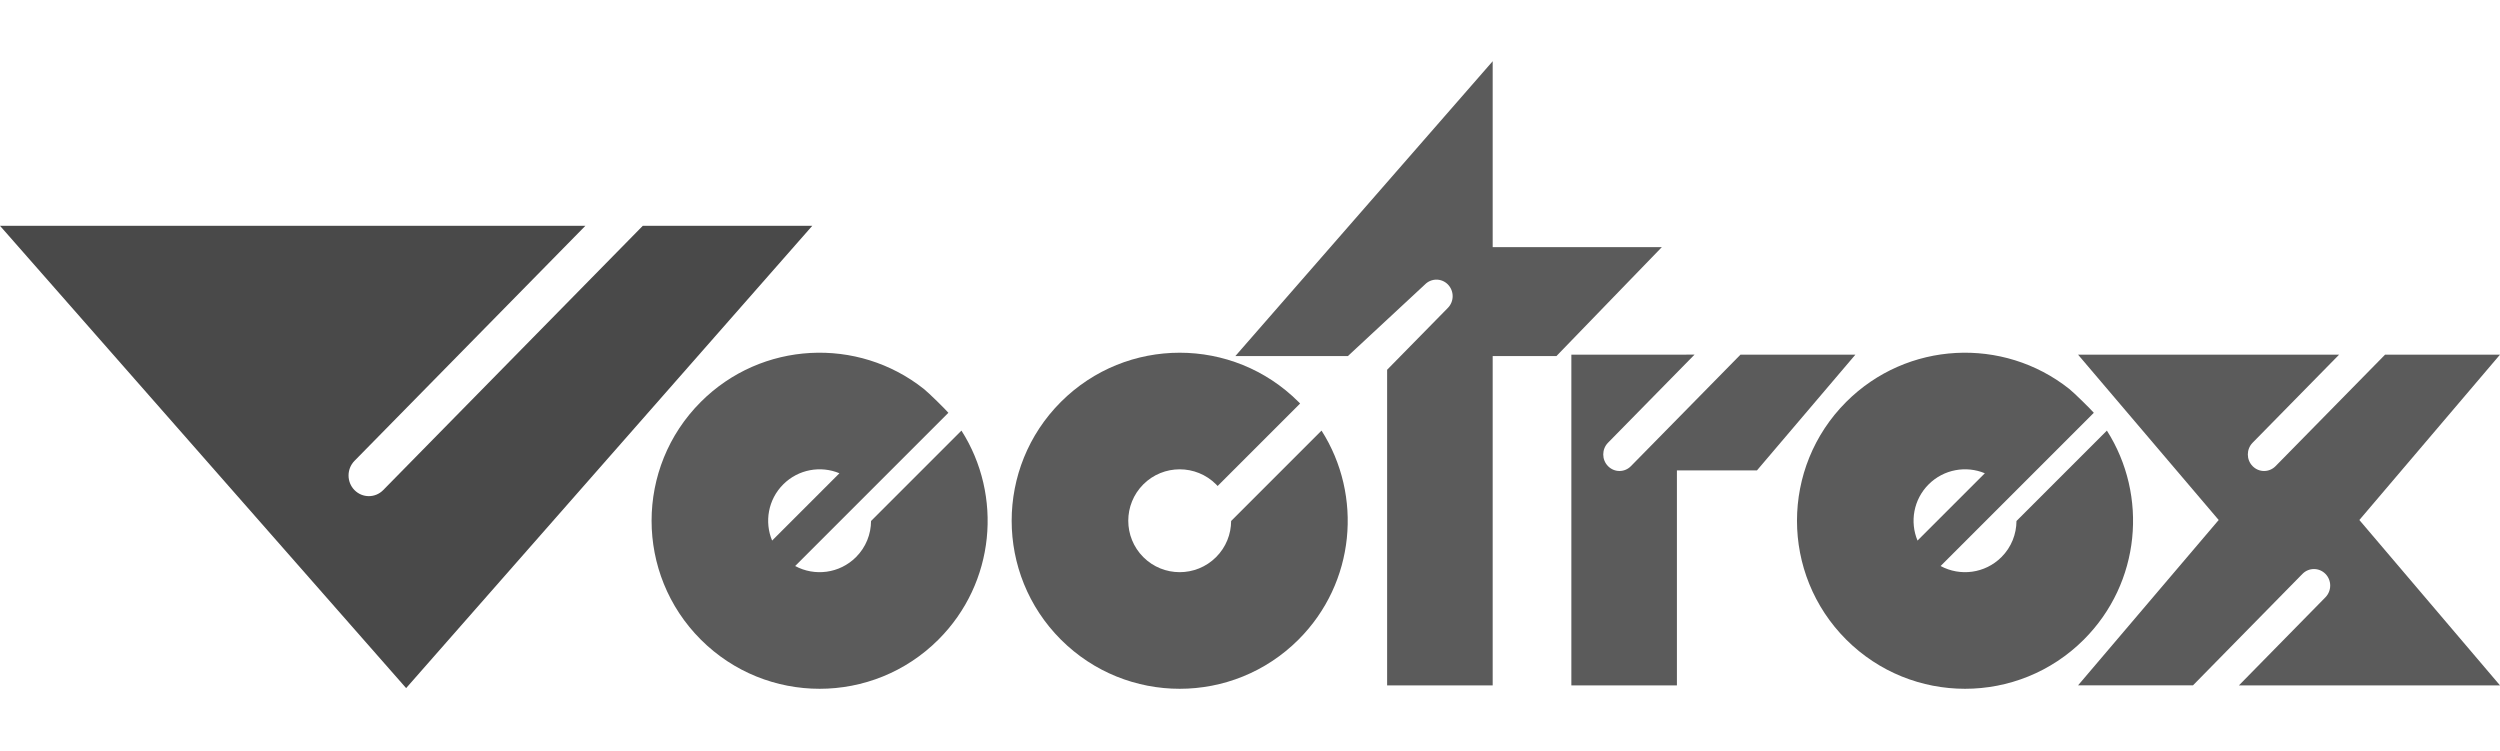
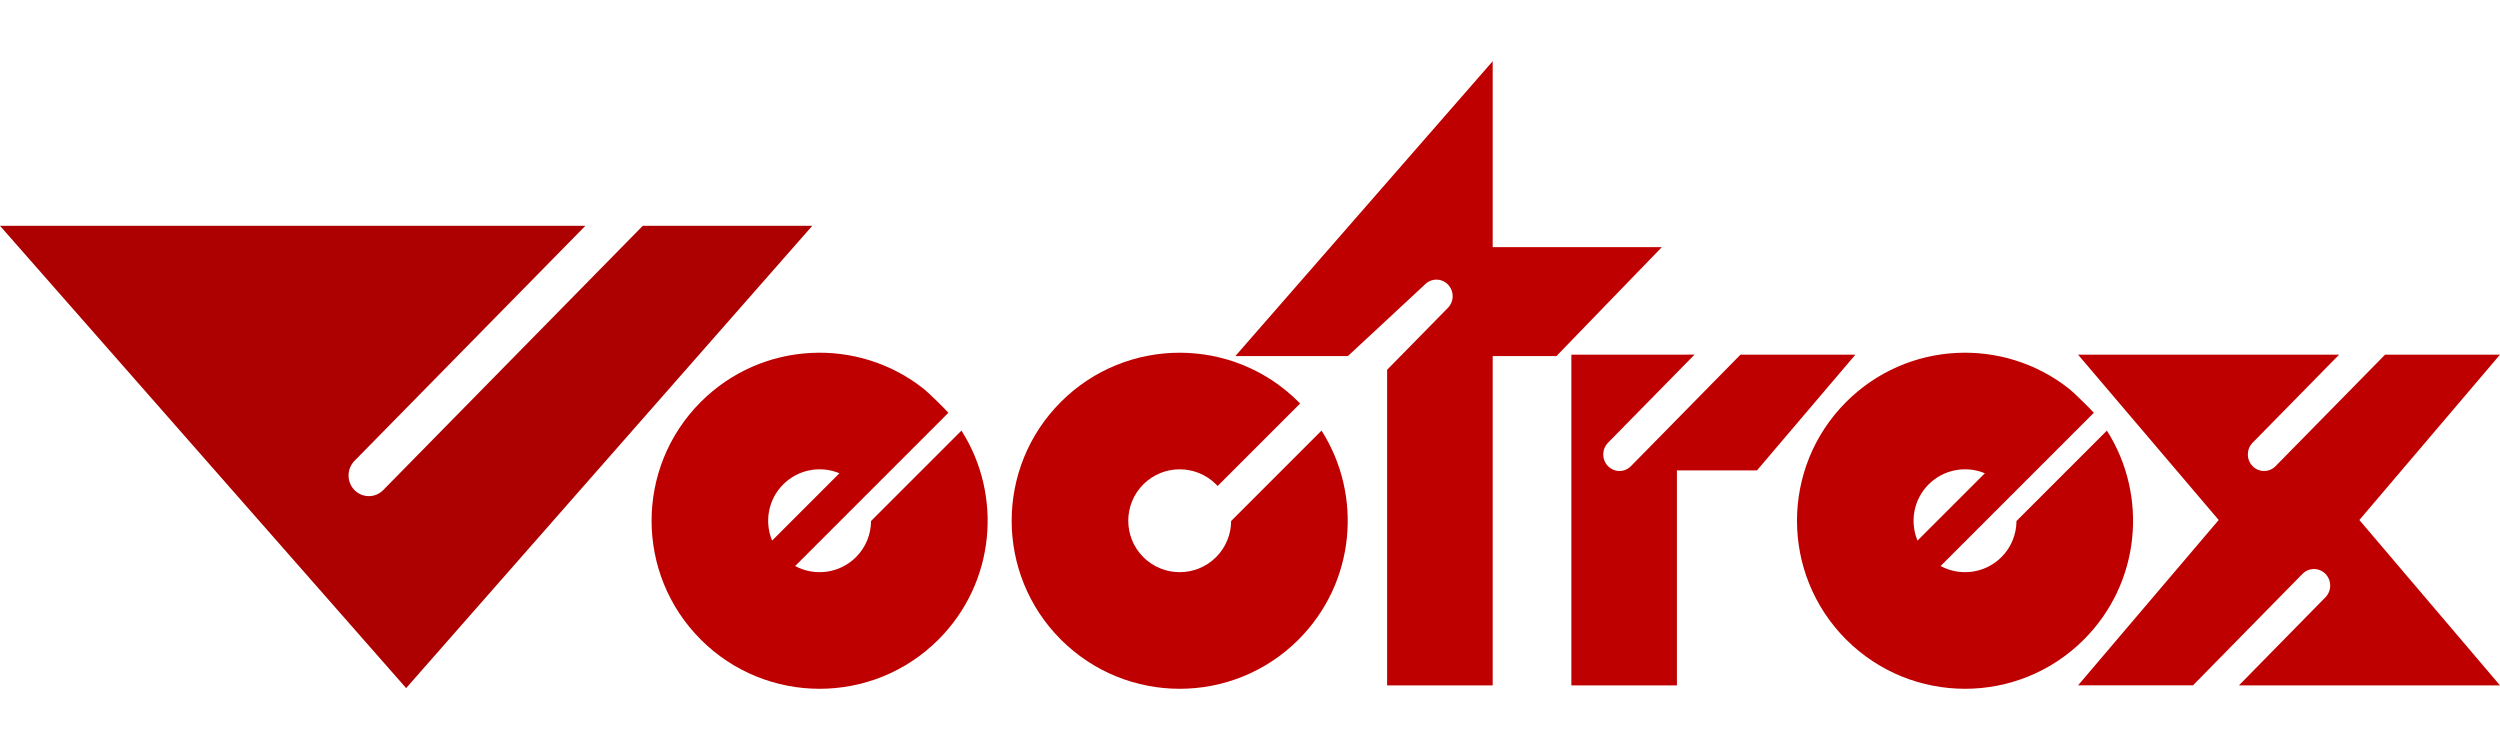
- <svg xmlns="http://www.w3.org/2000/svg" version="1.2" baseProfile="tiny" id="Ebene_1" x="0px" y="0px" width="566.929px" height="170.079px" viewBox="0 -13.883 566.929 170.079" xml:space="preserve">
-   <path fill="#5B5B5B" d="M240.575,77.262c-14.877,14.885-14.877,39.008,0,53.895c14.885,14.877,39.008,14.877,53.893,0  c12.871-12.871,14.605-32.656,5.219-47.393l-20.5,20.5c-0.016,2.971-1.151,5.934-3.414,8.193c-4.557,4.551-11.945,4.551-16.502,0  c-4.55-4.557-4.55-11.941,0-16.5c4.557-4.551,11.945-4.551,16.502,0l0.35,0.371l18.705-18.703l-0.355-0.364  C279.583,62.385,255.46,62.385,240.575,77.262z" />
-   <path fill="#494949" d="M92.1,142.161l92.101-104.84h-38.433l-58.87,59.936c-1.797,1.828-4.713,1.828-6.509,0  c-1.796-1.825-1.796-4.797,0-6.633l52.361-53.302H0L92.1,142.161z" />
-   <path fill="#5B5B5B" d="M503.134,104.038l-31.893,37.5h26.061l24.832-25.281c1.439-1.463,3.771-1.463,5.211,0  c1.438,1.461,1.438,3.834,0,5.306l-19.621,19.979h59.205l-31.893-37.502l31.893-37.499h-26.061l-24.832,25.282  c-1.439,1.471-3.771,1.471-5.211,0c-1.439-1.462-1.439-3.832,0-5.304l19.621-19.979h-59.205L503.134,104.038z" />
-   <path fill="#5B5B5B" d="M356.339,66.539v75h23.938V92.793h18.15l22.326-26.254h-26.061l-24.84,25.282  c-1.432,1.471-3.766,1.471-5.201,0c-1.439-1.462-1.439-3.833,0-5.304l19.619-19.979L356.339,66.539L356.339,66.539z" />
-   <path fill="#5B5B5B" d="M338.494,66.857h14.465l23.893-24.691h-38.354V0l-58.351,66.857h25.519l17.473-16.23  c1.439-1.462,3.773-1.462,5.203,0c1.438,1.472,1.438,3.842,0,5.306L314.56,69.969v71.571h23.938V66.857H338.494z" />
-   <path fill="#5B5B5B" d="M158.919,77.262c-14.877,14.885-14.877,39.008,0,53.895c14.885,14.877,39.008,14.877,53.893,0  c12.871-12.871,14.605-32.656,5.218-47.393l-20.5,20.5c-0.016,2.971-1.151,5.934-3.414,8.193c-3.741,3.733-9.379,4.401-13.796,2.018  l34.747-34.747c-0.599-0.715-4.425-4.512-5.576-5.42C194.537,62.456,172.738,63.443,158.919,77.262z M175.094,108.704  c-1.765-4.229-0.925-9.301,2.52-12.744c3.445-3.444,8.516-4.287,12.746-2.521L175.094,108.704z" />
-   <path fill="#5B5B5B" d="M418.664,77.262c-14.877,14.885-14.877,39.008,0,53.895c14.887,14.877,39.01,14.877,53.895,0  c12.871-12.871,14.605-32.656,5.223-47.393l-20.5,20.5c-0.02,2.971-1.15,5.934-3.414,8.193c-3.74,3.733-9.379,4.401-13.795,2.018  l34.746-34.747c-0.604-0.715-4.43-4.512-5.576-5.42C454.283,62.456,432.484,63.443,418.664,77.262z M434.839,108.704  c-1.766-4.229-0.926-9.301,2.52-12.744c3.445-3.444,8.518-4.287,12.746-2.521L434.839,108.704z" />
+ <svg xmlns="http://www.w3.org/2000/svg" version="1.2" id="Ebene_1" x="0px" y="0px" width="566.929px" height="170.079px" viewBox="0 -13.883 566.929 170.079" xml:space="preserve">
+   <defs id="defs48" />
+   <path fill="#bf0000" d="M240.575,77.262c-14.877,14.885-14.877,39.008,0,53.895c14.885,14.877,39.008,14.877,53.893,0  c12.871-12.871,14.605-32.656,5.219-47.393l-20.5,20.5c-0.016,2.971-1.151,5.934-3.414,8.193c-4.557,4.551-11.945,4.551-16.502,0  c-4.55-4.557-4.55-11.941,0-16.5c4.557-4.551,11.945-4.551,16.502,0l0.35,0.371l18.705-18.703l-0.355-0.364  C279.583,62.385,255.46,62.385,240.575,77.262z" id="path31" />
+   <path fill="#ad0000" d="M92.1,142.161l92.101-104.84h-38.433l-58.87,59.936c-1.797,1.828-4.713,1.828-6.509,0  c-1.796-1.825-1.796-4.797,0-6.633l52.361-53.302H0L92.1,142.161z" id="path33" />
+   <path fill="#bf0000" d="M503.134,104.038l-31.893,37.5h26.061l24.832-25.281c1.439-1.463,3.771-1.463,5.211,0  c1.438,1.461,1.438,3.834,0,5.306l-19.621,19.979h59.205l-31.893-37.502l31.893-37.499h-26.061l-24.832,25.282  c-1.439,1.471-3.771,1.471-5.211,0c-1.439-1.462-1.439-3.832,0-5.304l19.621-19.979h-59.205L503.134,104.038z" id="path35" />
+   <path fill="#bf0000" d="M356.339,66.539v75h23.938V92.793h18.15l22.326-26.254h-26.061l-24.84,25.282  c-1.432,1.471-3.766,1.471-5.201,0c-1.439-1.462-1.439-3.833,0-5.304l19.619-19.979L356.339,66.539L356.339,66.539z" id="path37" />
+   <path fill="#bf0000" d="M338.494,66.857h14.465l23.893-24.691h-38.354V0l-58.351,66.857h25.519l17.473-16.23  c1.439-1.462,3.773-1.462,5.203,0c1.438,1.472,1.438,3.842,0,5.306L314.56,69.969v71.571h23.938V66.857H338.494z" id="path39" />
+   <path fill="#bf0000" d="M158.919,77.262c-14.877,14.885-14.877,39.008,0,53.895c14.885,14.877,39.008,14.877,53.893,0  c12.871-12.871,14.605-32.656,5.218-47.393l-20.5,20.5c-0.016,2.971-1.151,5.934-3.414,8.193c-3.741,3.733-9.379,4.401-13.796,2.018  l34.747-34.747c-0.599-0.715-4.425-4.512-5.576-5.42C194.537,62.456,172.738,63.443,158.919,77.262z M175.094,108.704  c-1.765-4.229-0.925-9.301,2.52-12.744c3.445-3.444,8.516-4.287,12.746-2.521L175.094,108.704z" id="path41" />
+   <path fill="#bf0000" d="M418.664,77.262c-14.877,14.885-14.877,39.008,0,53.895c14.887,14.877,39.01,14.877,53.895,0  c12.871-12.871,14.605-32.656,5.223-47.393l-20.5,20.5c-0.02,2.971-1.15,5.934-3.414,8.193c-3.74,3.733-9.379,4.401-13.795,2.018  l34.746-34.747c-0.604-0.715-4.43-4.512-5.576-5.42C454.283,62.456,432.484,63.443,418.664,77.262z M434.839,108.704  c-1.766-4.229-0.926-9.301,2.52-12.744c3.445-3.444,8.518-4.287,12.746-2.521L434.839,108.704z" id="path43" />
</svg>
